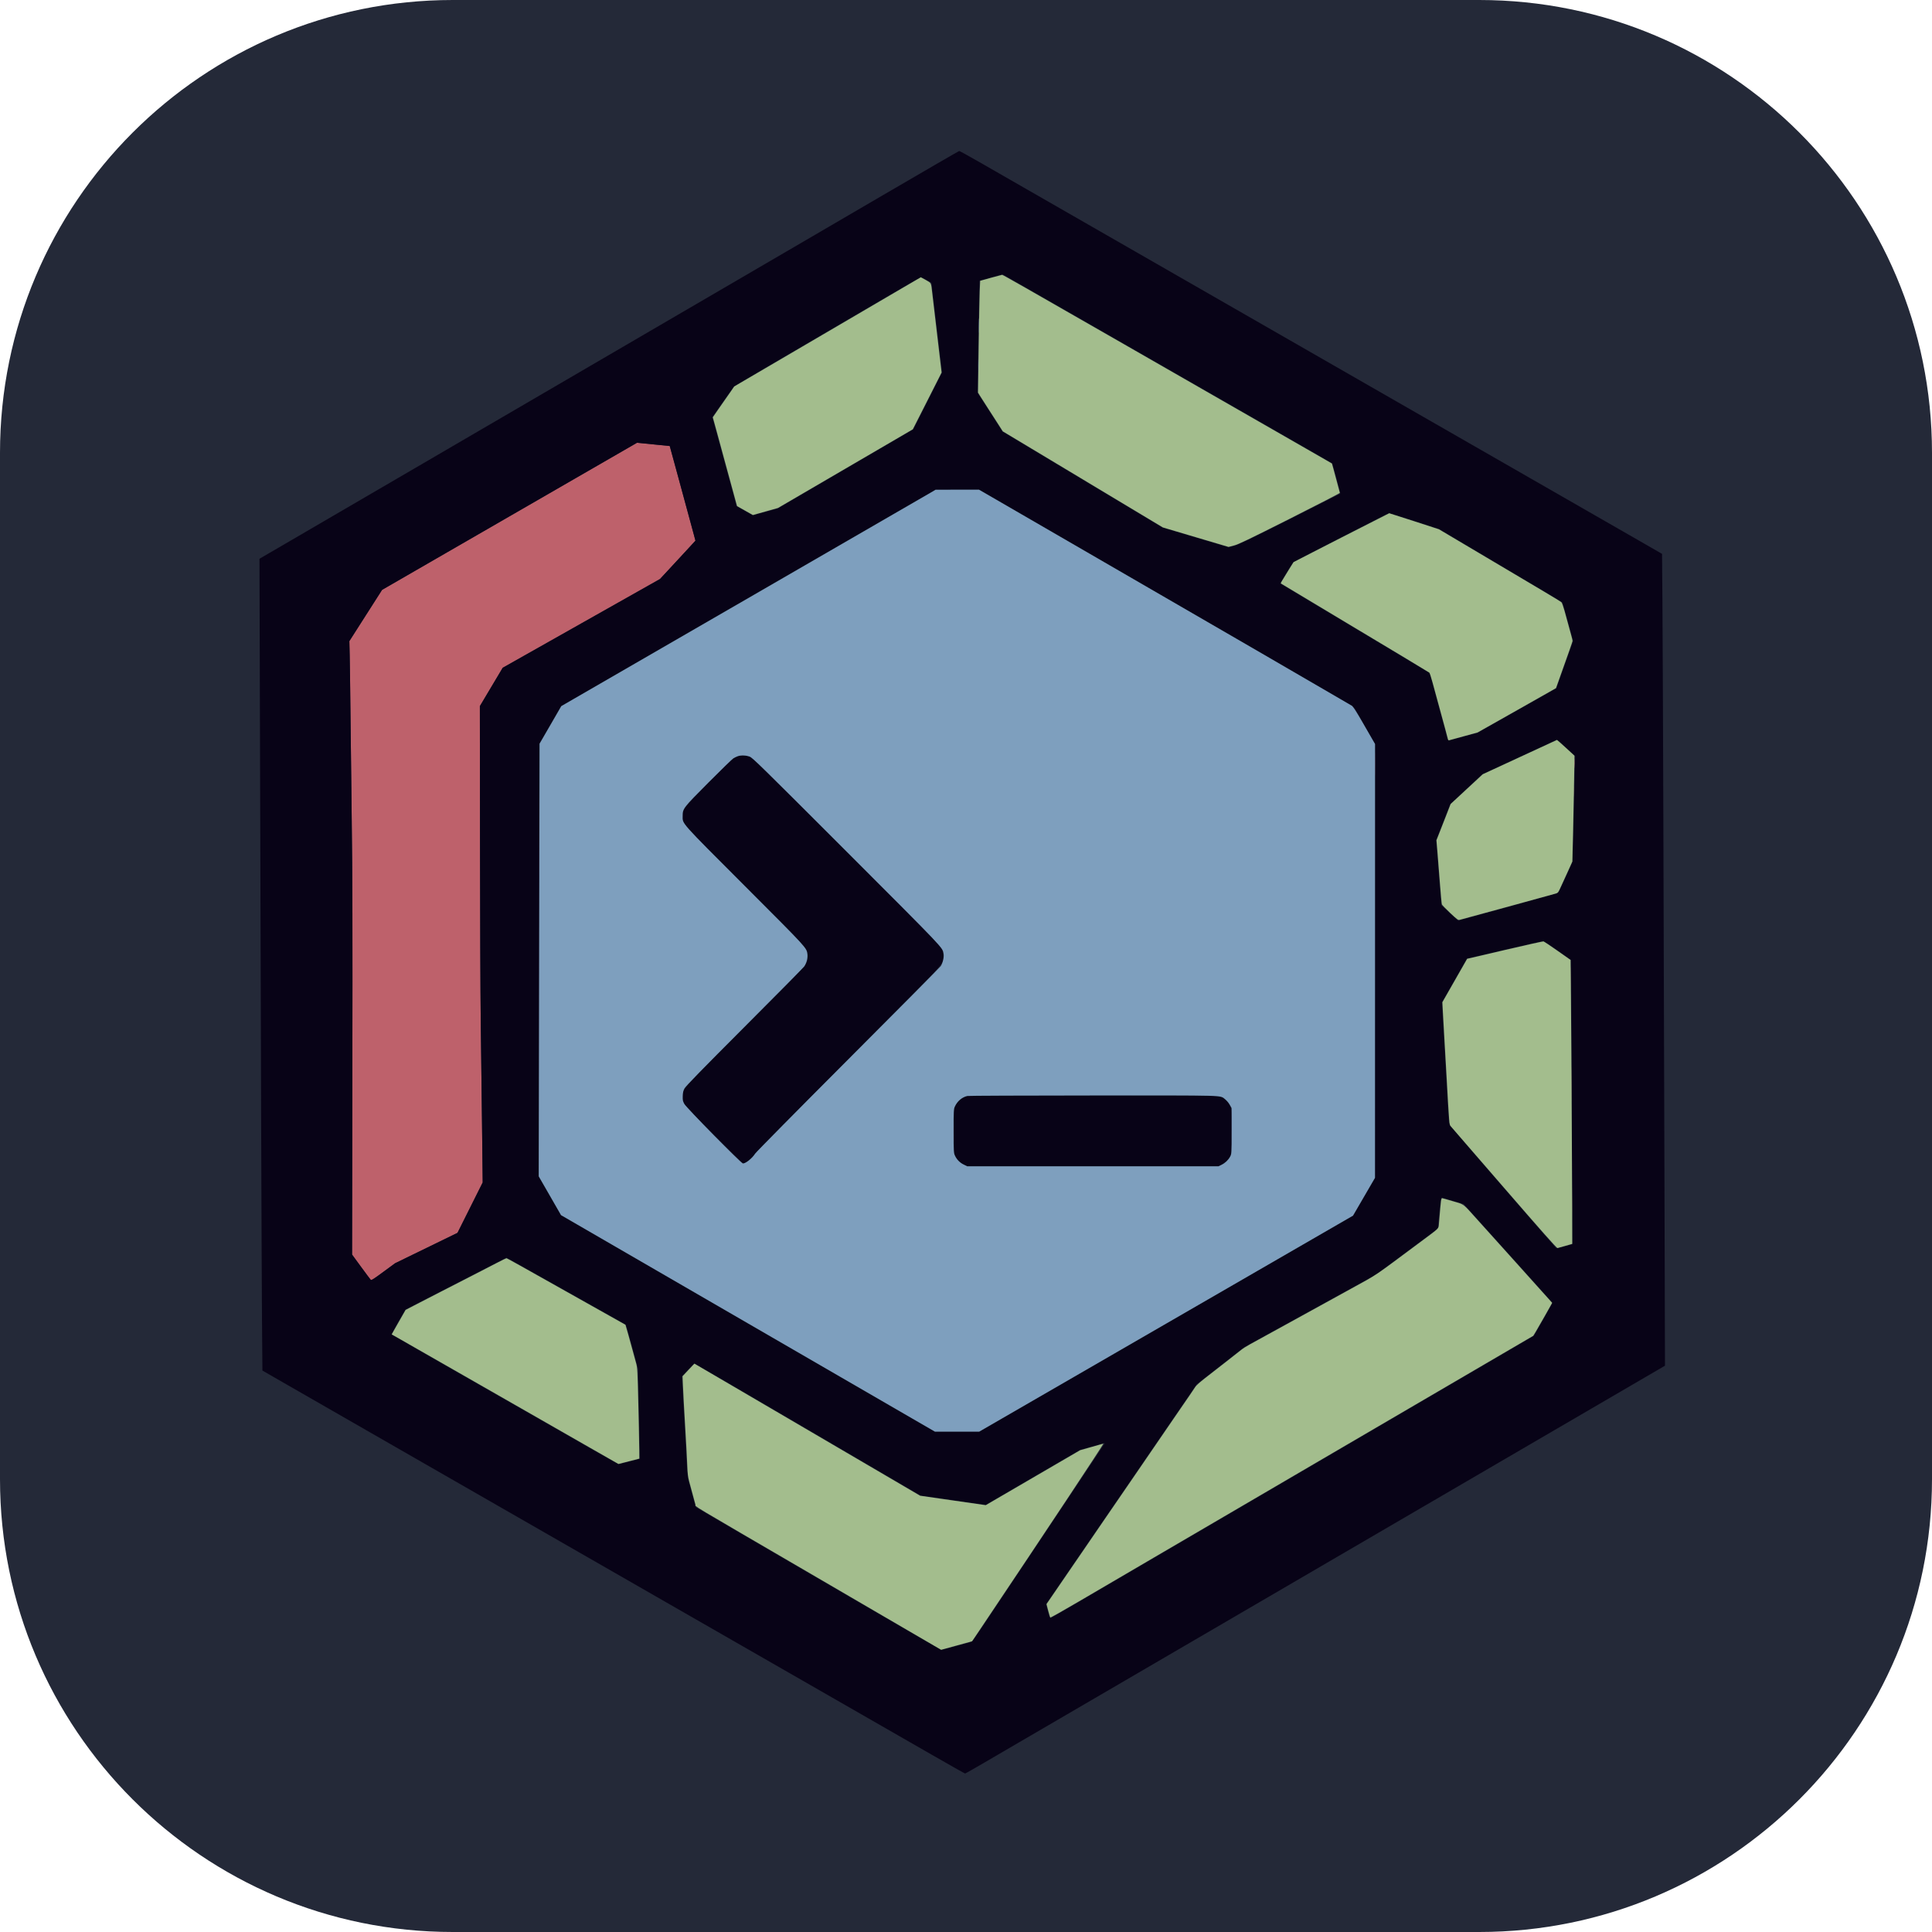
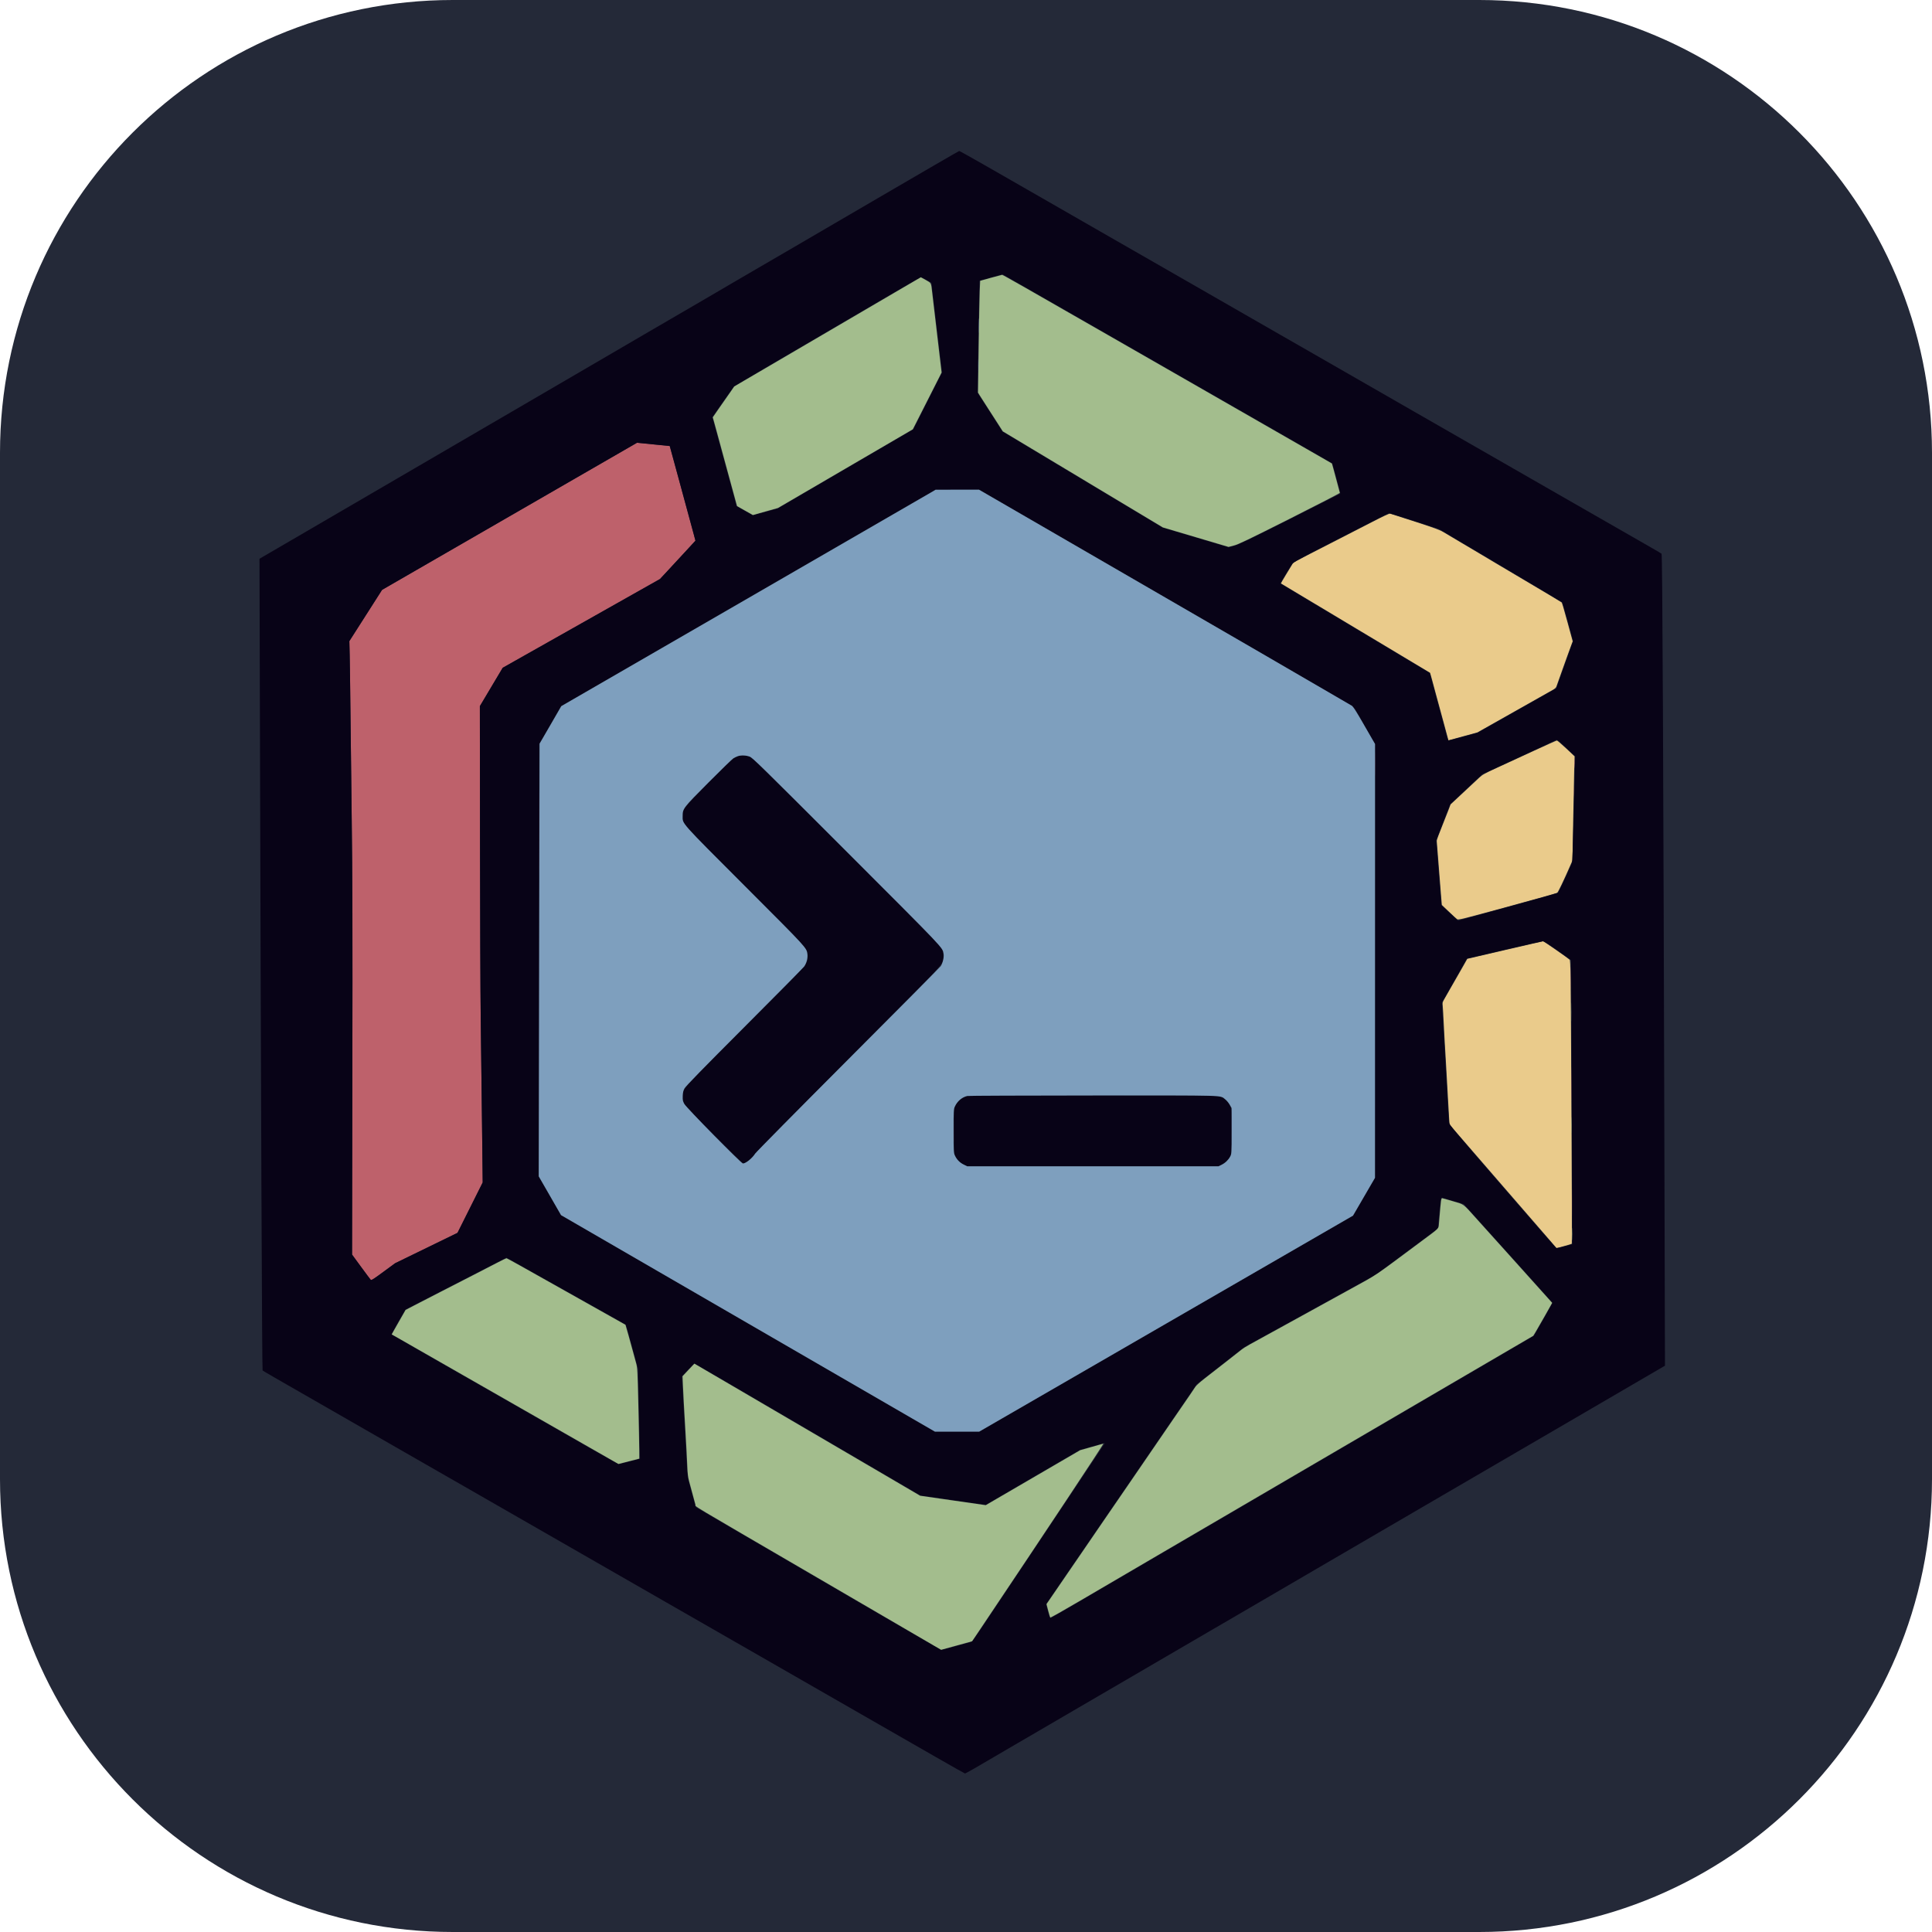
<svg xmlns="http://www.w3.org/2000/svg" width="256" height="256" viewBox="0 0 256 256" fill="none" id="zellij">
  <style>
#zellij {
    rect {fill: #242938}

    @media (prefers-color-scheme: light) {
        rect {fill: #F4F2ED}
    }
}
</style>
  <rect width="256" height="256" rx="60" fill="#242938" />
-   <path fill-rule="evenodd" clip-rule="evenodd" d="m67.518 68.412-16.89 9.746-2.169 3.397-2.168 3.396.045 1.929c.025 1.06.065 3.922.088 6.36.023 2.437.102 9.102.174 14.812.107 8.372.124 15.005.091 34.282l-.04 23.903 1.184 1.618c.651.891 1.232 1.667 1.29 1.726.086.088.388-.101 1.665-1.042l1.56-1.149 4.136-2.015 4.136-2.015 1.67-3.34 1.671-3.34-.093-7.964c-.05-4.38-.127-10.603-.17-13.83-.041-3.228-.084-13.844-.094-23.593l-.019-17.725.684-1.15 1.513-2.54.829-1.393 10.421-5.882 10.422-5.881.985-1.06a897 897 0 0 0 2.349-2.538l1.364-1.48-.228-.855c-.334-1.253-.761-2.827-2.036-7.502l-1.142-4.185-1.754-.178-2.168-.218-.414-.04zM182.23 101.24c0 1.422.011 2.004.025 1.293s.014-1.874 0-2.585-.025-.13-.025 1.292m26.419-.082c0 .565.013.795.029.513a11 11 0 0 0 0-1.025c-.016-.283-.029-.052-.029.512m-137.198 9.191c0 5.033.01 7.091.022 4.575s.012-6.634 0-9.15-.022-.457-.022 4.575m137.116-5.457c0 .587.013.816.029.51.016-.307.016-.787 0-1.067s-.029-.03-.029.557m-.406 24.701c0 1.308.012 1.832.025 1.164s.014-1.739 0-2.38c-.013-.64-.025-.093-.025 1.216m.084 14.114c0 2.031.01 2.85.024 1.82.013-1.03.013-2.691 0-3.692-.014-1.002-.024-.159-.024 1.872m-81.899 6.155c0 1.354.012 1.919.025 1.256a72 72 0 0 0 0-2.462c-.013-.691-.024-.148-.025 1.206m81.98 9.396c0 1.647.011 2.321.025 1.497.013-.823.013-2.171 0-2.995-.014-.824-.025-.15-.025 1.498" fill="#BE616B" />
-   <path fill-rule="evenodd" clip-rule="evenodd" d="M116.866 25.935c-5.577 3.258-11.246 6.567-12.596 7.354l-5.82 3.393-12.268 7.153A22431 22431 0 0 1 67.677 54.63c-6.68 3.893-13.234 7.715-14.565 8.493a8614 8614 0 0 1-16.196 9.441l-2.533 1.473.051 18.67c.114 41.749.232 75.993.283 82.258l.054 6.64 1.56.899c1.538.887 10.975 6.304 20.473 11.753 2.686 1.54 8.059 4.623 11.94 6.851l23.593 13.54 12.268 7.039 10.011 5.745c2.483 1.424 6.464 3.709 8.847 5.078 2.384 1.37 4.371 2.49 4.416 2.49.046 0 1.197-.652 2.56-1.45s3.566-2.083 4.898-2.858l5.17-3.013c4.092-2.39 41.973-24.481 62.314-36.34l17.797-10.376-.052-18.751c-.115-41.685-.232-75.821-.283-82.139l-.054-6.684-2.913-1.675-8.247-4.734a111122 111122 0 0 1-34.466-19.777l-23.88-13.704-11.652-6.686-9.178-5.267c-1.482-.85-2.738-1.543-2.79-1.54s-4.659 2.671-10.237 5.929m14.45 10.843-1.518.424-.059 2.457c-.033 1.35-.092 4.69-.131 7.419l-.072 4.963.982 1.52c.539.836 1.281 1.99 1.648 2.566l.668 1.045 10.604 6.365 10.604 6.365 1.787.533 4.385 1.305 2.597.772.75-.206c.606-.166 2.016-.842 7.373-3.538 3.643-1.833 6.637-3.344 6.655-3.358.032-.026-1.021-3.96-1.076-4.015a1618 1618 0 0 0-7.494-4.31 98008 98008 0 0 0-28.471-16.324 3776 3776 0 0 0-7.386-4.226l-.328-.182zm-14.238 2.803c-5.605 3.284-8.905 5.216-15.181 8.888-2.482 1.453-4.575 2.704-4.65 2.78-.074.077-.747 1.014-1.495 2.083l-1.359 1.943.29 1.052c.16.579.339 1.236.4 1.462.145.545 1.545 5.677 1.847 6.77.13.474.335 1.231.455 1.682l.218.821 1.07.606 1.07.605 1.637-.441 1.637-.442 8.992-5.252 8.993-5.251.526-1.026a858 858 0 0 0 1.91-3.776l1.385-2.75-.118-.943c-.114-.907-.281-2.32-.894-7.549l-.34-2.891-.055-.472-.642-.37c-.353-.203-.689-.369-.748-.368-.058.001-2.285 1.279-4.948 2.839m-49.56 28.831-16.89 9.746-2.169 3.397-2.168 3.396.045 1.929c.025 1.06.065 3.922.088 6.36.023 2.437.102 9.102.174 14.812.107 8.372.124 15.005.091 34.282l-.04 23.903 1.184 1.618c.651.891 1.232 1.667 1.29 1.726.086.088.388-.101 1.665-1.042l1.56-1.149 4.136-2.015 4.136-2.015 1.67-3.34 1.671-3.34-.093-7.964c-.05-4.38-.127-10.603-.17-13.831-.041-3.227-.084-13.843-.094-23.592l-.019-17.725.684-1.15 1.513-2.54.829-1.393 10.421-5.882 10.422-5.881.985-1.06a897 897 0 0 0 2.349-2.538l1.364-1.48-.228-.855c-.334-1.253-.761-2.827-2.036-7.502l-1.142-4.185-1.754-.178-2.168-.218-.414-.04zM99.16 79.235 74.348 93.578l-.346.61a337 337 0 0 1-2.255 3.893l-.295.492-.023 28.667-.024 28.666.827 1.45a486 486 0 0 0 1.468 2.555l.64 1.104 24.767 14.344 24.766 14.343h5.888l9.25-5.346 21.56-12.461c1.85-1.071 6.004-3.471 9.231-5.336 3.228-1.864 6.68-3.859 7.673-4.434l1.806-1.044.335-.563c.185-.31.838-1.431 1.451-2.491l1.115-1.929.019-28.738.02-28.738-1.22-2.117a250 250 0 0 1-1.427-2.498c-.206-.38-.259-.411-25.018-14.75l-24.812-14.37-2.886.003-2.887.002zm83.526-10.566c-.7.362-3.522 1.81-6.272 3.219-4.312 2.206-5.028 2.599-5.197 2.846-.335.49-1.588 2.562-1.562 2.583.013.01 4.474 2.684 9.913 5.94l9.888 5.92.814 3.016c.802 2.972 1.258 4.653 1.492 5.498.066.237.146.431.179.431s.911-.232 1.951-.516l1.892-.517 4.345-2.453c2.389-1.35 4.735-2.674 5.213-2.943l.869-.49.542-1.526c.298-.839.8-2.246 1.115-3.128l.572-1.602-.691-2.538c-.38-1.396-.719-2.565-.753-2.597-.033-.033-3.717-2.23-8.185-4.881l-8.124-4.822-3.241-1.051c-1.783-.578-3.297-1.05-3.365-1.05s-.695.298-1.395.66m23.453 29.415c-.024.024-2.223 1.049-4.886 2.277l-4.842 2.233-2.123 1.985-2.124 1.985-.442 1.133a242 242 0 0 0-1.163 3.008l-.242.643.246 3.173c.135 1.745.289 3.68.341 4.299l.096 1.126 1.103 1.021 1.103 1.021.382-.111c.21-.061 3.169-.873 6.577-1.803 3.408-.931 6.238-1.737 6.29-1.79.085-.088 1.638-3.438 1.839-3.968.046-.119.133-2.383.199-5.106.064-2.691.14-5.816.169-6.945l.053-2.053-.48-.446-1.161-1.086c-.629-.59-.819-.712-.935-.596m-108.41 2.122a3.5 3.5 0 0 0-.636.339c-.177.123-1.662 1.583-3.298 3.245-3.292 3.341-3.343 3.408-3.344 4.344 0 1.07-.428.589 8.322 9.355 8.716 8.732 8.213 8.166 8.21 9.231-.003 1.07.504.499-8.243 9.273-8.86 8.887-8.339 8.295-8.277 9.396.022.376.094.666.235.932s1.363 1.547 3.935 4.118c2.052 2.052 3.78 3.731 3.84 3.731.34 0 1.207-.707 1.578-1.288.121-.19 5.697-5.84 12.39-12.556 13.306-13.35 12.568-12.555 12.578-13.551a3.5 3.5 0 0 0-.141-.917c-.141-.435-.577-.883-12.589-12.905-9.238-9.247-12.539-12.502-12.813-12.635-.456-.223-1.302-.277-1.748-.112m102.149 25.535c-2.392.559-4.608 1.075-4.924 1.146l-.574.131-.801 1.41-1.656 2.915-.856 1.504.038.548c.06.875.433 7.289.525 9.04.164 3.125.333 5.954.376 6.296.041.319.579.963 7.062 8.452 3.861 4.458 7.063 8.138 7.117 8.176.058.042.509-.045 1.121-.215l1.024-.285-.032-10.699c-.018-5.885-.055-14.354-.083-18.821l-.049-8.123-1.764-1.25q-1.766-1.251-1.97-1.246c-.113.003-2.162.462-4.554 1.021m-71.779 19.516a2.38 2.38 0 0 0-1.581 1.386c-.105.25-.126.777-.125 3.154 0 1.703.034 2.977.085 3.159.137.494.663 1.085 1.202 1.349l.476.234h33.235l.428-.193c.236-.107.592-.369.794-.585.595-.636.625-.824.625-3.952 0-2.487-.013-2.723-.164-3.128-.199-.53-.713-1.086-1.224-1.323l-.377-.174-16.494-.015c-13.12-.013-16.573.006-16.88.088m62.847 13.564c-.024.082-.126 1.009-.227 2.06l-.185 1.91-4.095 3.051-4.096 3.052-8.737 4.809-8.736 4.809-3.147 2.456-3.146 2.457-2.162 3.156-3.993 5.829-1.125 1.642c-.599.868-.992 1.442-3.938 5.744a6056 6056 0 0 1-4.049 5.908l-.958 1.395a1002 1002 0 0 0-3.603 5.269c-.134.207-.135.253-.014.677l.259.906c.071.249.161.452.2.452s1.763-.991 3.831-2.202c4.735-2.774 16.627-9.726 48.565-28.393l11.652-6.811 1.21-2.12c.666-1.166 1.21-2.166 1.211-2.221 0-.056-1.172-1.401-2.605-2.991a1913 1913 0 0 1-3.385-3.76c-.429-.479-1.894-2.106-3.255-3.616l-2.476-2.744-1.381-.401c-.76-.22-1.424-.417-1.477-.437-.052-.019-.114.032-.138.114M60.422 170.088l-6.678 3.43-.262.44c-1.122 1.884-1.602 2.813-1.501 2.908.058.054 5.293 3.062 11.634 6.684s13.044 7.455 14.895 8.518c1.85 1.062 3.425 1.928 3.5 1.922.074-.005.733-.165 1.464-.356l1.328-.347-.05-1.731a841 841 0 0 1-.133-5.957l-.082-4.226-.784-2.869c-.43-1.579-.8-2.896-.82-2.929s-.359-.242-.753-.466a5045 5045 0 0 0-14.833-8.324l-.248-.127zm30.731 11.44-.796.86.208 3.596c.115 1.977.248 4.352.295 5.277.204 3.986.241 4.393.487 5.313.658 2.466.838 3.102.891 3.147.032.027 2.218 1.306 4.858 2.842s9.915 5.776 16.166 9.422c6.251 3.645 11.421 6.625 11.489 6.622s.862-.21 1.764-.457c.903-.248 1.797-.491 1.988-.542.344-.091.366-.122 3.07-4.172l8.728-13.066c3.302-4.942 6.029-9.029 6.06-9.082.042-.071-.013-.076-.212-.02l-1.662.47-1.395.394-6.237 3.637-6.237 3.637-4.323-.617-4.324-.617-14.914-8.728c-8.202-4.8-14.957-8.738-15.01-8.752-.053-.013-.456.363-.894.836" fill="#080317" />
-   <path fill-rule="evenodd" clip-rule="evenodd" d="m131.275 36.82-1.395.388-.057 1.305c-.031.718-.096 4.05-.143 7.404l-.087 6.1.208.342c.115.188.591.933 1.059 1.655s1.113 1.725 1.434 2.227l.583.915 10.606 6.365 10.605 6.366 4.347 1.29 4.348 1.289.715-.183c.592-.152 1.873-.766 7.388-3.542 3.669-1.847 6.663-3.394 6.652-3.438-.049-.203-.539-2.031-.78-2.907l-.268-.974-.779-.452c-.718-.416-4.91-2.82-16.453-9.437-2.438-1.397-7.09-4.065-10.34-5.93-13.905-7.975-16.041-9.19-16.142-9.181-.058.005-.734.184-1.501.397m-11.735 1.367-4.883 2.859-5.744 3.362-7.474 4.374-4.151 2.427-.444.649c-.245.357-.574.829-.732 1.049s-.597.848-.975 1.396l-.687.996.166.588c.09.324.285 1.032.431 1.574l.536 1.97.57 2.092c.166.61.387 1.422.493 1.805.106.384.327 1.196.492 1.806.164.609.35 1.292.413 1.518l.115.41 1.049.591 1.048.591 1.663-.468 1.662-.468 8.932-5.21 8.932-5.212 1.905-3.757 1.905-3.758-.051-.468a341 341 0 0 0-.288-2.438c-.252-2.092-.768-6.482-.906-7.714-.15-1.326-.1-1.228-.836-1.642a22 22 0 0 0-.667-.367c-.007.001-1.12.651-2.474 1.445m58.181 33.058-6.318 3.236-.803 1.296c-.852 1.376-.917 1.492-.869 1.538.017.017 4.425 2.66 9.796 5.874s9.81 5.886 9.866 5.938.251.648.435 1.324a2312 2312 0 0 0 1.678 6.153c.15.542.298 1.106.329 1.255.042.2.091.259.193.228.075-.022.951-.263 1.947-.535l1.81-.494 4.016-2.266c2.209-1.247 4.547-2.57 5.196-2.94l1.18-.673.306-.857c1.402-3.928 1.888-5.32 1.888-5.406 0-.056-.079-.385-.175-.73-.176-.632-.393-1.421-.893-3.256-.148-.541-.328-1.045-.401-1.119-.072-.074-1.054-.679-2.183-1.345-1.85-1.091-9.216-5.458-12.687-7.521l-1.363-.81-3.274-1.064c-1.8-.584-3.291-1.062-3.314-1.062-.022 0-2.884 1.457-6.36 3.236m23.656 29.08-4.902 2.269-2.127 1.97-2.128 1.969-.718 1.847a315 315 0 0 1-.942 2.399l-.223.553.148 1.745c.081.959.229 2.834.329 4.165.1 1.332.21 2.497.245 2.59.034.092.528.604 1.096 1.137.934.876 1.055.964 1.259.914.39-.095 12.523-3.413 12.789-3.497.198-.063.299-.182.468-.55l.947-2.075.731-1.605.093-3.975c.051-2.187.113-5.342.137-7.012l.044-3.036-1.143-1.047c-.629-.575-1.156-1.043-1.172-1.038s-2.235 1.029-4.931 2.277m-1.978 25.558-4.992 1.166-1.64 2.872-1.64 2.872.052 1.067c.029.586.124 2.267.21 3.734.086 1.466.213 3.664.281 4.882.376 6.707.362 6.546.568 6.77.104.113 3.3 3.799 7.103 8.191 4.926 5.69 6.95 7.972 7.039 7.938.068-.026.53-.156 1.027-.289.497-.134.912-.253.923-.266.028-.035-.116-27.433-.174-32.854l-.05-4.767-1.729-1.215c-.951-.668-1.786-1.227-1.857-1.241s-2.375.499-5.121 1.14m-8.459 33.272c-.046.352-.08.736-.265 2.924-.065.773.159.543-2.368 2.424-6.478 4.822-5.657 4.268-9.273 6.257l-7.919 4.358c-2.55 1.404-5.005 2.754-5.457 2.999s-.986.584-1.189.751-1.145.908-2.093 1.645l-2.766 2.154c-.573.447-1.114.93-1.201 1.073a41 41 0 0 1-.753 1.121l-1.213 1.764-1.043 1.518-2.502 3.652-2.502 3.652-1.041 1.518c-.651.951-1.412 2.059-2.394 3.487l-1.323 1.929-1.263 1.846-.983 1.436-.873 1.272-1.069 1.559c-.637.933-.874 1.279-2.134 3.116l-.646.94.22.86c.121.473.248.886.283.918.034.031 1.742-.93 3.796-2.136a6010 6010 0 0 1 10.38-6.075c3.656-2.135 7.607-4.445 8.781-5.133 1.173-.688 6.731-3.937 12.35-7.221l25.562-14.939 3.118-1.82.297-.483c.163-.265.728-1.248 1.256-2.184l.96-1.703-1.379-1.528c-.759-.84-1.601-1.777-1.872-2.082s-.973-1.087-1.559-1.738l-5.122-5.689c-1.983-2.205-1.656-1.958-3.208-2.422-.744-.223-1.396-.406-1.448-.407-.053-.002-.118.173-.145.387m-125.068 8.172c-.632.329-2.017 1.044-3.077 1.588l-4.308 2.21a905 905 0 0 0-3.563 1.837l-1.182.615-.921 1.618-.922 1.617 1.283.728c.706.4 7.467 4.264 15.024 8.587l13.74 7.859 1.38-.354 1.38-.353-.004-1.111a504 504 0 0 0-.118-5.994c-.105-4.466-.13-4.935-.285-5.498l-.368-1.354c-.367-1.365-1.038-3.768-1.055-3.78-.01-.007-2.75-1.547-6.09-3.422l-7.837-4.402c-.97-.546-1.8-.992-1.846-.991-.045.001-.599.271-1.23.6m25.353 14.197-.783.834.049 1.149c.056 1.324.14 2.85.365 6.647.089 1.489.184 3.317.212 4.062.04 1.045.095 1.513.243 2.051.555 2.024.781 2.859.844 3.119.078.321-1.75-.772 16.184 9.679l11.935 6.959 4.426 2.583 2.054-.564 2.054-.565 1.238-1.845c8.615-12.84 16.269-24.377 16.149-24.341-.082.025-.806.23-1.608.456l-1.458.412-6.255 3.643-6.256 3.643-4.349-.626-4.349-.626-4.472-2.62c-2.46-1.441-5.525-3.235-6.812-3.986a9019 9019 0 0 1-7.918-4.634l-8.145-4.765-2.565-1.498z" fill="#A3BD8D" />
-   <path fill-rule="evenodd" clip-rule="evenodd" d="M129.709 43.141c0 .88.012 1.24.027.8s.015-1.16 0-1.6-.027-.08-.027.8m-.083 5.252c0 .7.012.986.028.636.015-.35.015-.922 0-1.272-.016-.35-.028-.063-.028.636m-6.393 16.936c-.406.24-10.857 6.283-23.223 13.428l-24.06 13.9-1.574.91-.758 1.314-1.439 2.487-.68 1.175-.058 28.663-.057 28.664 1.177 2.042c.648 1.124 1.312 2.28 1.477 2.57l.3.528 24.776 14.345 24.775 14.346 2.927.001h2.927l3.105-1.793 9.464-5.469 9.027-5.218 15.304-8.843 12.638-7.302.849-1.463 1.456-2.507.608-1.042V98.571l-.311-.532c-.171-.293-.805-1.393-1.409-2.444-.631-1.1-1.187-1.975-1.309-2.06-.178-.124-20.449-11.871-43.825-25.397l-5.618-3.25-2.876.002-2.875.003zm-25.49 34.876a3.6 3.6 0 0 0-.574.279c-.153.095-1.632 1.532-3.288 3.193-3.369 3.38-3.43 3.459-3.43 4.457 0 1.07-.425.593 8.287 9.314 8.322 8.33 8.118 8.107 8.248 8.998.069.471-.129 1.217-.433 1.628-.117.158-3.686 3.768-7.932 8.021-5.494 5.503-7.78 7.845-7.925 8.122-.154.291-.212.543-.233 1.006-.024.552-.003.663.205 1.044.28.512 7.548 7.903 7.772 7.903.38 0 1.224-.682 1.627-1.313.129-.203 5.674-5.816 12.322-12.473s12.167-12.221 12.265-12.363c.254-.368.45-1.196.382-1.614-.141-.873.293-.415-12.823-13.536-11.457-11.461-12.484-12.467-12.884-12.617-.493-.185-1.15-.205-1.586-.049m30.414 45.015c-.7.171-1.306.69-1.633 1.396-.165.357-.173.498-.173 3.246 0 2.747.008 2.888.173 3.245a2.43 2.43 0 0 0 1.166 1.203l.467.229h33.316l.402-.199a2.6 2.6 0 0 0 1.136-1.096c.183-.341.186-.388.186-3.382v-3.037l-.255-.451a2.8 2.8 0 0 0-.599-.716c-.716-.551.515-.516-17.564-.507-9.007.005-16.487.036-16.622.069" fill="#7E9FBE" />
+   <path fill-rule="evenodd" clip-rule="evenodd" d="M181.742 69.204C180.479 69.857 177.968 71.146 176.162 72.069C171.125 74.645 171.39 74.499 171.233 74.774C171.154 74.91 170.778 75.532 170.397 76.156C170.016 76.78 169.718 77.299 169.733 77.31C169.749 77.321 174.193 79.983 179.609 83.224C185.025 86.466 189.469 89.13 189.485 89.143C189.5 89.156 189.615 89.547 189.739 90.013C189.863 90.479 190.08 91.284 190.222 91.803C190.922 94.368 191.079 94.949 191.304 95.783C191.437 96.28 191.632 97.004 191.736 97.391L191.926 98.097L193.843 97.574L195.761 97.051L200.651 94.291C203.34 92.774 205.678 91.454 205.846 91.36C206.014 91.265 206.185 91.096 206.226 90.983C206.266 90.87 206.436 90.39 206.604 89.916C206.771 89.442 207.014 88.759 207.145 88.398C207.275 88.037 207.513 87.372 207.674 86.921C207.835 86.469 208.062 85.848 208.179 85.54L208.39 84.981L208.173 84.186C208.053 83.75 207.824 82.912 207.664 82.325C207.173 80.524 206.979 79.874 206.915 79.813C206.859 79.76 205.184 78.763 198.688 74.918C197.582 74.263 196.419 73.571 196.103 73.379C195.787 73.188 194.698 72.542 193.682 71.945C192.667 71.347 191.577 70.7 191.261 70.507C190.805 70.228 190.04 69.947 187.528 69.132C185.79 68.569 184.294 68.088 184.204 68.063C184.094 68.032 183.289 68.405 181.742 69.204ZM203.201 99.506C201.554 100.265 199.37 101.271 198.348 101.741C196.738 102.481 196.425 102.655 196.008 103.046C195.743 103.294 194.781 104.192 193.87 105.042L192.212 106.586L191.96 107.257C191.821 107.626 191.637 108.095 191.55 108.298C191.464 108.501 191.26 109.018 191.097 109.447C190.934 109.875 190.704 110.464 190.584 110.755C190.465 111.047 190.372 111.36 190.379 111.453C190.399 111.758 190.813 117.009 190.933 118.472L191.05 119.907L191.976 120.793C192.486 121.28 192.98 121.733 193.075 121.8C193.234 121.913 193.764 121.782 199.722 120.156C203.283 119.184 206.252 118.358 206.319 118.32C206.448 118.248 207.208 116.662 208.114 114.575L208.363 114.001L208.449 108.954C208.496 106.178 208.558 103.077 208.586 102.061L208.638 100.215L207.521 99.168C206.906 98.593 206.357 98.123 206.3 98.124C206.243 98.124 204.849 98.746 203.201 99.506ZM199.409 125.888L194.426 127.049L193.918 127.951C193.639 128.448 193.29 129.057 193.144 129.305C192.997 129.554 192.572 130.292 192.2 130.947C191.828 131.601 191.433 132.294 191.323 132.487C191.151 132.787 191.13 132.905 191.172 133.307C191.198 133.566 191.259 134.609 191.305 135.624C191.352 136.64 191.48 138.911 191.59 140.671C191.7 142.431 191.83 144.731 191.88 145.782C191.93 146.833 191.995 147.991 192.026 148.356L192.082 149.02L199.171 157.202L206.259 165.383L207.24 165.117C207.78 164.97 208.244 164.828 208.271 164.801C208.298 164.774 208.275 156.324 208.219 146.023C208.124 128.572 208.108 127.286 207.978 127.161C207.743 126.936 204.538 124.709 204.462 124.719C204.423 124.724 202.149 125.25 199.409 125.888Z" fill="#EACB8B" />
+   <path fill-rule="evenodd" clip-rule="evenodd" d="M67.518 68.412L50.627 78.158L48.459 81.555L46.291 84.951L46.336 86.88C46.361 87.94 46.401 90.802 46.424 93.24C46.447 95.677 46.526 102.342 46.598 108.052C46.705 116.424 46.722 123.057 46.689 142.334L46.648 166.237L47.833 167.855C48.484 168.746 49.065 169.522 49.123 169.581C49.209 169.669 49.511 169.48 50.788 168.539L52.347 167.39L56.484 165.375L60.62 163.36L62.291 160.02L63.961 156.68L63.868 148.716C63.817 144.336 63.741 138.113 63.699 134.885C63.657 131.658 63.614 121.042 63.604 111.293L63.585 93.568L64.269 92.419C64.646 91.787 65.326 90.643 65.782 89.877L66.611 88.485L77.032 82.603L87.454 76.722L88.439 75.663C88.981 75.081 90.037 73.938 90.788 73.124L92.152 71.644L91.924 70.789C91.59 69.536 91.163 67.962 89.888 63.287L88.746 59.102L86.992 58.924C86.028 58.827 85.052 58.729 84.824 58.706L84.41 58.666L67.518 68.412ZM182.23 101.24C182.23 102.662 182.241 103.244 182.255 102.533C182.269 101.822 182.269 100.659 182.255 99.948C182.241 99.237 182.23 99.819 182.23 101.24ZM208.649 101.158C208.649 101.723 208.662 101.953 208.678 101.671C208.694 101.389 208.694 100.928 208.678 100.646C208.662 100.363 208.649 100.594 208.649 101.158ZM71.451 110.349C71.451 115.382 71.461 117.44 71.473 114.924C71.485 112.408 71.485 108.29 71.473 105.774C71.461 103.258 71.451 105.317 71.451 110.349ZM208.567 104.892C208.567 105.479 208.58 105.708 208.596 105.402C208.612 105.095 208.612 104.615 208.596 104.335C208.58 104.055 208.567 104.305 208.567 104.892ZM208.161 129.593C208.161 130.901 208.173 131.425 208.186 130.757C208.2 130.088 208.2 129.018 208.186 128.377C208.173 127.737 208.161 128.284 208.161 129.593ZM208.245 143.707C208.245 145.738 208.255 146.557 208.269 145.527C208.282 144.497 208.282 142.836 208.269 141.835C208.255 140.833 208.245 141.676 208.245 143.707ZM126.346 149.862C126.346 151.216 126.358 151.781 126.371 151.118C126.385 150.455 126.385 149.347 126.371 148.656C126.358 147.965 126.347 148.508 126.346 149.862ZM208.326 159.258C208.326 160.905 208.337 161.579 208.351 160.755C208.364 159.932 208.364 158.584 208.351 157.76C208.337 156.936 208.326 157.61 208.326 159.258Z" fill="#BE616B" />
+   <path fill-rule="evenodd" clip-rule="evenodd" d="M116.34 26.245C110.472 29.673 105.173 32.767 104.564 33.119C103.955 33.471 102.108 34.545 100.461 35.506C98.814 36.467 97.115 37.458 96.686 37.708C96.257 37.958 95.611 38.337 95.25 38.551C94.889 38.765 93.467 39.595 92.091 40.396C90.714 41.197 89.292 42.024 88.931 42.234C88.57 42.445 86.89 43.423 85.198 44.409C83.505 45.394 81.603 46.505 80.971 46.877C80.34 47.249 74.357 50.739 67.677 54.631C60.998 58.524 54.443 62.345 53.112 63.123C48.508 65.814 43.577 68.689 36.916 72.564L34.384 74.037L34.434 93.116C34.57 144.873 34.719 181.518 34.795 181.594C34.865 181.664 36.092 182.373 42.69 186.154C45.33 187.668 49.3 189.947 51.511 191.22C53.723 192.492 56.603 194.145 57.912 194.892C59.221 195.639 60.883 196.591 61.605 197.008C62.838 197.719 71.715 202.815 79.084 207.042C80.889 208.078 83.622 209.646 85.156 210.527C89.755 213.167 97.084 217.371 102.143 220.272C104.761 221.773 108.232 223.766 109.857 224.701C111.482 225.636 114.473 227.353 116.504 228.516C118.535 229.68 121.908 231.615 124 232.816C126.092 234.017 127.835 235 127.873 235C127.943 235 130.074 233.787 131.111 233.158C131.427 232.966 132.756 232.189 134.065 231.43C135.374 230.672 136.98 229.736 137.635 229.351C138.289 228.966 140.357 227.759 142.23 226.669C145.407 224.82 147.506 223.596 151.134 221.479C151.946 221.004 153.497 220.1 154.58 219.468C155.663 218.837 157.214 217.932 158.027 217.458C158.839 216.983 159.799 216.423 160.16 216.212C160.521 216.002 161.758 215.282 162.909 214.614C164.06 213.945 165.962 212.835 167.135 212.148C168.309 211.46 172.279 209.143 175.957 207C182.466 203.206 183.905 202.367 191.097 198.17C192.993 197.064 194.712 196.063 194.917 195.946C195.123 195.829 200.989 192.41 207.954 188.348L220.616 180.963L220.566 161.802C220.404 99.968 220.284 73.48 220.165 73.373C220.11 73.323 219.548 72.988 218.916 72.628C217.733 71.954 211.305 68.269 206.525 65.523C200.123 61.846 191.199 56.726 187.281 54.483C184.957 53.153 182.114 51.52 180.963 50.855C179.812 50.19 176.95 48.547 174.603 47.203C172.256 45.859 169.745 44.419 169.023 44.003C168.301 43.587 166.177 42.368 164.304 41.294C162.431 40.221 158.702 38.08 156.016 36.536C153.331 34.992 150.321 33.266 149.328 32.701C148.335 32.135 146.452 31.055 145.143 30.3C143.834 29.545 140.972 27.901 138.783 26.647C136.594 25.393 133.091 23.384 130.999 22.183C128.906 20.982 127.152 20.003 127.101 20.006C127.05 20.009 122.207 22.817 116.34 26.245ZM131.316 36.778L129.798 37.202L129.739 39.659C129.706 41.01 129.647 44.349 129.608 47.078L129.536 52.041L130.518 53.561C131.057 54.397 131.799 55.552 132.166 56.127L132.834 57.172L143.438 63.537L154.042 69.902L155.829 70.435C156.812 70.728 158.785 71.316 160.214 71.74L162.811 72.512L163.561 72.306C164.167 72.14 165.577 71.464 170.934 68.768C174.577 66.935 177.571 65.424 177.589 65.41C177.621 65.384 176.568 61.45 176.513 61.395C176.496 61.378 173.124 59.438 169.019 57.084C151.881 47.257 147.256 44.605 140.548 40.761C136.666 38.537 133.343 36.636 133.162 36.535L132.834 36.353L131.316 36.778ZM117.078 39.581C111.473 42.865 108.173 44.797 101.897 48.469C99.415 49.922 97.322 51.173 97.248 51.249C97.173 51.326 96.5 52.263 95.752 53.332L94.393 55.275L94.683 56.327C94.842 56.906 95.022 57.563 95.082 57.789C95.228 58.334 96.628 63.466 96.93 64.559C97.06 65.033 97.265 65.79 97.385 66.241L97.603 67.062L98.673 67.668L99.743 68.273L101.38 67.832L103.017 67.39L112.009 62.138L121.002 56.886L121.528 55.861C121.817 55.297 122.677 53.597 123.438 52.085L124.823 49.335L124.705 48.392C124.591 47.485 124.424 46.072 123.811 40.843C123.655 39.512 123.502 38.211 123.471 37.952L123.416 37.48L122.774 37.111C122.421 36.907 122.085 36.741 122.026 36.742C121.968 36.743 119.741 38.021 117.078 39.581ZM67.518 68.412L50.627 78.158L48.459 81.555L46.291 84.951L46.336 86.88C46.361 87.94 46.401 90.802 46.424 93.24C46.447 95.677 46.526 102.342 46.598 108.052C46.705 116.424 46.722 123.057 46.689 142.334L46.648 166.237L47.833 167.855C48.484 168.746 49.065 169.522 49.123 169.581C49.209 169.669 49.511 169.48 50.788 168.539L52.347 167.39L56.484 165.375L60.62 163.36L62.291 160.02L63.961 156.68L63.868 148.716C63.817 144.336 63.741 138.113 63.699 134.885C63.657 131.658 63.614 121.042 63.604 111.293L63.585 93.568L64.269 92.419C64.646 91.787 65.326 90.643 65.782 89.877L66.611 88.485L77.032 82.603L87.454 76.722L88.439 75.663C88.981 75.081 90.037 73.938 90.788 73.124L92.152 71.644L91.924 70.789C91.59 69.536 91.163 67.962 89.888 63.287L88.746 59.102L86.992 58.924C86.028 58.827 85.052 58.729 84.824 58.706L84.41 58.666L67.518 68.412ZM99.16 79.235L74.348 93.578L74.002 94.188C73.511 95.056 72.096 97.498 71.747 98.081L71.452 98.573L71.429 127.24L71.405 155.906L72.232 157.356C72.687 158.154 73.347 159.303 73.7 159.911L74.341 161.015L99.107 175.359L123.873 189.702H126.817H129.761L139.011 184.356C152.459 176.585 156.797 174.077 160.571 171.895C162.421 170.824 166.575 168.424 169.802 166.559C173.03 164.695 176.482 162.7 177.475 162.125L179.281 161.081L179.616 160.518C179.801 160.208 180.454 159.087 181.067 158.027L182.182 156.098L182.201 127.36L182.221 98.622L181.001 96.505C180.33 95.341 179.688 94.217 179.574 94.007C179.368 93.627 179.315 93.596 154.556 79.257L129.744 64.887L126.858 64.89L123.971 64.892L99.16 79.235ZM182.686 68.669C181.986 69.031 179.164 70.48 176.414 71.888C172.102 74.094 171.386 74.487 171.217 74.734C170.882 75.223 169.629 77.296 169.655 77.317C169.668 77.328 174.129 80.001 179.568 83.257L189.456 89.177L190.27 92.193C191.072 95.165 191.528 96.846 191.762 97.691C191.828 97.928 191.908 98.122 191.941 98.122C191.974 98.122 192.852 97.89 193.892 97.606L195.784 97.089L200.129 94.636C202.518 93.287 204.864 91.962 205.342 91.693L206.211 91.202L206.753 89.677C207.051 88.838 207.553 87.431 207.868 86.549L208.44 84.947L207.749 82.409C207.369 81.013 207.03 79.844 206.996 79.812C206.963 79.779 203.279 77.583 198.811 74.931L190.687 70.109L187.446 69.058C185.663 68.48 184.149 68.007 184.081 68.008C184.013 68.009 183.386 68.306 182.686 68.669ZM206.139 98.084C206.115 98.108 203.916 99.133 201.253 100.361L196.411 102.594L194.288 104.579L192.164 106.564L191.722 107.697C190.923 109.745 190.804 110.055 190.559 110.705L190.317 111.348L190.563 114.521C190.698 116.266 190.852 118.201 190.904 118.82L191 119.946L192.103 120.967L193.206 121.988L193.588 121.877C193.798 121.816 196.757 121.004 200.165 120.074C203.573 119.143 206.403 118.337 206.455 118.284C206.54 118.196 208.093 114.846 208.294 114.316C208.34 114.197 208.427 111.933 208.493 109.21C208.557 106.519 208.633 103.394 208.662 102.265L208.715 100.212L208.235 99.766C207.972 99.52 207.449 99.031 207.074 98.68C206.445 98.089 206.255 97.968 206.139 98.084ZM97.728 100.206C97.556 100.269 97.271 100.422 97.093 100.545C96.916 100.668 95.431 102.128 93.795 103.79C90.503 107.131 90.452 107.198 90.451 108.134C90.451 109.204 90.023 108.723 98.773 117.489C107.489 126.221 106.986 125.655 106.983 126.72C106.98 127.79 107.487 127.219 98.74 135.993C89.88 144.88 90.401 144.288 90.463 145.389C90.484 145.765 90.557 146.055 90.698 146.321C90.838 146.587 92.061 147.868 94.633 150.439C96.685 152.491 98.413 154.17 98.473 154.17C98.814 154.17 99.68 153.463 100.051 152.882C100.172 152.692 105.748 147.042 112.441 140.326C125.747 126.976 125.009 127.771 125.019 126.775C125.021 126.518 124.958 126.105 124.878 125.858C124.737 125.423 124.301 124.975 112.289 112.953C103.051 103.706 99.75 100.451 99.476 100.318C99.02 100.095 98.174 100.041 97.728 100.206ZM199.878 125.741C197.486 126.3 195.27 126.816 194.954 126.888L194.38 127.018L193.579 128.428C193.139 129.204 192.393 130.516 191.923 131.343L191.067 132.847L191.105 133.395C191.165 134.27 191.538 140.684 191.63 142.435C191.794 145.56 191.963 148.389 192.006 148.731C192.047 149.05 192.585 149.694 199.068 157.183C202.929 161.641 206.131 165.321 206.185 165.359C206.243 165.401 206.694 165.314 207.306 165.144L208.33 164.859L208.298 154.16C208.28 148.275 208.243 139.806 208.215 135.339L208.166 127.216L206.402 125.966C205.224 125.131 204.569 124.717 204.432 124.72C204.319 124.723 202.27 125.182 199.878 125.741ZM128.099 145.257C127.383 145.451 126.803 145.959 126.518 146.643C126.413 146.893 126.392 147.42 126.393 149.797C126.393 151.5 126.427 152.774 126.478 152.956C126.615 153.45 127.141 154.041 127.68 154.305L128.156 154.539H144.774H161.391L161.819 154.346C162.056 154.239 162.411 153.977 162.613 153.761C163.208 153.125 163.238 152.937 163.238 149.809C163.238 147.322 163.225 147.086 163.074 146.681C162.875 146.151 162.361 145.595 161.85 145.358L161.473 145.184L144.979 145.169C131.859 145.156 128.406 145.175 128.099 145.257ZM190.946 158.821C190.922 158.903 190.82 159.83 190.719 160.881L190.534 162.791L186.439 165.842L182.343 168.894L173.606 173.703L164.87 178.512L161.723 180.968L158.577 183.425L156.415 186.581C153.208 191.261 153.181 191.301 152.422 192.41C152.036 192.974 151.53 193.713 151.297 194.052C150.698 194.92 150.305 195.494 147.359 199.796C145.922 201.895 144.543 203.907 144.295 204.268C144.047 204.629 143.604 205.275 143.31 205.704C143.015 206.133 142.584 206.761 142.352 207.099C140.907 209.201 138.87 212.18 138.749 212.368C138.615 212.575 138.614 212.621 138.735 213.045C138.807 213.295 138.923 213.703 138.994 213.951C139.065 214.2 139.155 214.403 139.194 214.403C139.234 214.403 140.957 213.412 143.025 212.201C147.76 209.427 159.652 202.475 191.59 183.808L203.242 176.997L204.452 174.877C205.118 173.711 205.662 172.711 205.663 172.656C205.663 172.6 204.491 171.255 203.058 169.665C201.625 168.076 200.101 166.384 199.673 165.905C199.244 165.426 197.779 163.799 196.418 162.289L193.942 159.545L192.561 159.144C191.801 158.924 191.137 158.727 191.084 158.707C191.032 158.688 190.97 158.739 190.946 158.821ZM60.422 170.088L53.744 173.518L53.482 173.958C52.36 175.842 51.88 176.771 51.981 176.866C52.039 176.92 57.274 179.928 63.615 183.55C69.957 187.172 76.659 191.005 78.51 192.068C80.36 193.13 81.935 193.996 82.01 193.99C82.084 193.985 82.743 193.825 83.474 193.634L84.802 193.287L84.751 191.556C84.723 190.604 84.664 187.924 84.619 185.599L84.537 181.373L83.753 178.504C83.322 176.925 82.953 175.608 82.933 175.575C82.913 175.543 82.574 175.333 82.18 175.109C80.546 174.181 67.576 166.902 67.347 166.785L67.099 166.658L60.422 170.088ZM91.153 181.528L90.357 182.388L90.565 185.984C90.68 187.961 90.812 190.336 90.86 191.261C91.064 195.247 91.101 195.654 91.347 196.574C92.005 199.04 92.185 199.676 92.238 199.721C92.27 199.748 94.456 201.027 97.096 202.563C99.737 204.099 107.011 208.339 113.262 211.984C119.513 215.63 124.683 218.61 124.751 218.607C124.819 218.603 125.613 218.397 126.515 218.15C127.418 217.902 128.312 217.659 128.503 217.608C128.847 217.517 128.869 217.486 131.573 213.436C133.071 211.192 136.999 205.312 140.301 200.37C143.603 195.428 146.33 191.341 146.361 191.288C146.403 191.217 146.348 191.212 146.149 191.268C146.002 191.309 145.254 191.521 144.487 191.737L143.092 192.132L136.855 195.769L130.618 199.406L126.295 198.789L121.971 198.172L107.057 189.444C98.855 184.644 92.1 180.706 92.047 180.692C91.993 180.679 91.591 181.055 91.153 181.528Z" fill="#080317" />
+   <path fill-rule="evenodd" clip-rule="evenodd" d="M131.275 36.819L129.88 37.208L129.823 38.513C129.792 39.23 129.727 42.563 129.68 45.917L129.593 52.017L129.801 52.359C129.916 52.547 130.392 53.292 130.86 54.014C131.328 54.736 131.973 55.739 132.294 56.241L132.877 57.156L143.483 63.521L154.088 69.887L158.435 71.176L162.783 72.466L163.498 72.283C164.09 72.131 165.371 71.517 170.886 68.741C174.555 66.894 177.549 65.347 177.538 65.303C177.489 65.1 176.999 63.272 176.758 62.396L176.49 61.422L175.711 60.97C174.993 60.554 170.801 58.15 159.258 51.533C156.82 50.136 152.168 47.468 148.918 45.604C135.013 37.628 132.877 36.413 132.776 36.422C132.718 36.427 132.042 36.606 131.275 36.819ZM119.54 38.187C118.186 38.98 115.989 40.267 114.657 41.046C113.326 41.825 110.741 43.338 108.913 44.408C107.085 45.479 103.722 47.447 101.439 48.782L97.288 51.209L96.844 51.858C96.599 52.215 96.27 52.687 96.112 52.907C95.954 53.127 95.515 53.755 95.137 54.303L94.45 55.299L94.616 55.887C94.707 56.211 94.901 56.919 95.047 57.461C95.194 58.002 95.435 58.889 95.583 59.43C95.731 59.972 95.988 60.914 96.153 61.523C96.319 62.132 96.54 62.945 96.646 63.328C96.752 63.712 96.973 64.524 97.138 65.134C97.302 65.743 97.488 66.426 97.551 66.652L97.666 67.062L98.715 67.653L99.763 68.244L101.426 67.776L103.088 67.308L112.02 62.097L120.952 56.886L122.857 53.129L124.762 49.371L124.711 48.903C124.683 48.645 124.554 47.548 124.423 46.465C124.171 44.373 123.655 39.983 123.517 38.751C123.367 37.425 123.417 37.523 122.681 37.109C122.32 36.907 122.02 36.741 122.014 36.742C122.007 36.743 120.894 37.393 119.54 38.187ZM208.161 134.106C208.161 135.325 208.172 135.834 208.186 135.239C208.2 134.644 208.2 133.647 208.186 133.024C208.172 132.4 208.161 132.887 208.161 134.106ZM208.242 149.082C208.242 150.052 208.254 150.449 208.268 149.964C208.283 149.479 208.283 148.685 208.268 148.2C208.254 147.715 208.242 148.112 208.242 149.082ZM190.94 159.155C190.894 159.507 190.86 159.891 190.675 162.079C190.61 162.852 190.834 162.622 188.307 164.503C181.829 169.325 182.65 168.771 179.034 170.76C177.229 171.753 173.665 173.714 171.115 175.118C168.565 176.522 166.11 177.872 165.658 178.117C165.207 178.363 164.672 178.701 164.469 178.868C164.265 179.036 163.324 179.776 162.376 180.513C161.428 181.251 160.184 182.22 159.61 182.667C159.037 183.114 158.496 183.597 158.409 183.74C158.322 183.882 157.983 184.387 157.656 184.861C157.33 185.335 156.784 186.129 156.443 186.625C156.102 187.121 155.633 187.805 155.4 188.143C155.168 188.482 154.042 190.125 152.898 191.795C151.754 193.465 150.628 195.108 150.396 195.447C150.164 195.785 149.695 196.468 149.355 196.965C148.704 197.916 147.943 199.024 146.961 200.452C146.635 200.926 146.04 201.794 145.638 202.381C145.237 202.967 144.668 203.798 144.375 204.227C144.081 204.656 143.639 205.302 143.392 205.663C143.145 206.024 142.752 206.597 142.519 206.935C142.286 207.274 141.805 207.975 141.45 208.494C140.813 209.427 140.576 209.773 139.316 211.61L138.67 212.55L138.89 213.41C139.011 213.883 139.138 214.296 139.173 214.328C139.207 214.359 140.915 213.398 142.969 212.192C145.022 210.986 149.693 208.252 153.349 206.117C157.005 203.982 160.956 201.672 162.13 200.984C163.303 200.296 168.861 197.047 174.48 193.763C184.309 188.019 189.194 185.164 194.462 182.084C195.816 181.292 198.327 179.825 200.042 178.824L203.16 177.004L203.457 176.521C203.62 176.256 204.185 175.273 204.713 174.337L205.673 172.634L204.294 171.106C203.535 170.266 202.693 169.329 202.422 169.024C202.151 168.719 201.449 167.937 200.863 167.286C199.387 165.648 196.976 162.97 195.741 161.597C193.757 159.392 194.085 159.639 192.533 159.175C191.789 158.952 191.137 158.769 191.085 158.768C191.032 158.766 190.967 158.941 190.94 159.155ZM208.323 163.525C208.323 164.27 208.335 164.574 208.35 164.202C208.365 163.83 208.365 163.22 208.35 162.848C208.335 162.475 208.323 162.78 208.323 163.525ZM65.872 167.327C65.24 167.656 63.855 168.371 62.795 168.915C61.734 169.459 59.795 170.454 58.487 171.125C57.178 171.797 55.575 172.623 54.924 172.962L53.742 173.577L52.821 175.195L51.899 176.812L53.182 177.54C53.888 177.94 60.649 181.804 68.206 186.127L81.946 193.986L83.326 193.632L84.705 193.279L84.702 192.168C84.701 191.556 84.648 188.859 84.584 186.174C84.479 181.708 84.454 181.239 84.299 180.676C84.206 180.337 84.041 179.728 83.931 179.322C83.564 177.957 82.893 175.554 82.876 175.542C82.867 175.535 80.126 173.995 76.786 172.12C73.446 170.244 69.92 168.263 68.949 167.718C67.979 167.172 67.148 166.726 67.103 166.727C67.058 166.728 66.504 166.998 65.872 167.327ZM91.225 181.524L90.442 182.358L90.491 183.507C90.547 184.831 90.631 186.357 90.856 190.154C90.945 191.643 91.04 193.471 91.068 194.216C91.108 195.261 91.163 195.729 91.311 196.267C91.866 198.291 92.092 199.126 92.155 199.386C92.232 199.707 90.404 198.614 108.339 209.065C112.468 211.472 117.839 214.604 120.274 216.024L124.7 218.607L126.754 218.043L128.808 217.478L130.046 215.633C138.661 202.793 146.315 191.256 146.195 191.292C146.113 191.317 145.389 191.522 144.587 191.748L143.129 192.16L136.874 195.803L130.618 199.446L126.269 198.82L121.92 198.194L117.448 195.574C114.988 194.133 111.923 192.339 110.636 191.588C109.35 190.837 105.787 188.752 102.718 186.954C99.648 185.157 95.983 183.013 94.573 182.189L92.008 180.691L91.225 181.524Z" fill="#A3BD8D" />
+   <path fill-rule="evenodd" clip-rule="evenodd" d="M129.709 43.141C129.709 44.021 129.721 44.381 129.736 43.941C129.751 43.501 129.751 42.781 129.736 42.341C129.721 41.901 129.709 42.261 129.709 43.141ZM129.626 48.393C129.626 49.093 129.638 49.379 129.654 49.029C129.669 48.679 129.669 48.107 129.654 47.757C129.638 47.407 129.626 47.694 129.626 48.393ZM123.233 65.329C122.827 65.57 112.376 71.612 100.01 78.757C87.643 85.902 76.816 92.157 75.951 92.658L74.376 93.568L73.618 94.881C73.201 95.603 72.553 96.722 72.179 97.368L71.498 98.543L71.441 127.206L71.384 155.87L72.561 157.912C73.209 159.036 73.873 160.192 74.038 160.482L74.339 161.01L99.114 175.355L123.889 189.701L126.816 189.702L129.743 189.702L132.848 187.909C134.555 186.923 138.814 184.462 142.312 182.44C145.81 180.418 149.872 178.07 151.339 177.222C152.806 176.375 159.693 172.395 166.643 168.379L179.281 161.077L180.13 159.614C180.597 158.809 181.252 157.681 181.586 157.107L182.194 156.065V127.318V98.571L181.883 98.039C181.712 97.746 181.078 96.646 180.474 95.595C179.843 94.495 179.287 93.62 179.165 93.535C178.987 93.411 158.716 81.664 135.34 68.138L129.722 64.887L126.846 64.89L123.971 64.893L123.233 65.329ZM97.743 100.205C97.58 100.263 97.322 100.389 97.169 100.484C97.016 100.579 95.537 102.016 93.881 103.677C90.512 107.057 90.451 107.136 90.451 108.134C90.451 109.204 90.026 108.727 98.738 117.448C107.06 125.778 106.856 125.555 106.986 126.446C107.055 126.917 106.857 127.663 106.553 128.074C106.436 128.232 102.867 131.842 98.621 136.095C93.127 141.598 90.842 143.94 90.696 144.217C90.542 144.508 90.484 144.76 90.463 145.223C90.439 145.775 90.46 145.886 90.668 146.267C90.948 146.779 98.216 154.17 98.44 154.17C98.819 154.17 99.663 153.489 100.067 152.857C100.196 152.654 105.741 147.041 112.389 140.384C119.037 133.727 124.556 128.163 124.654 128.021C124.908 127.653 125.104 126.825 125.036 126.407C124.895 125.534 125.329 125.992 112.213 112.871C100.756 101.41 99.729 100.404 99.329 100.254C98.836 100.069 98.18 100.049 97.743 100.205ZM128.157 145.22C127.457 145.391 126.851 145.91 126.524 146.616C126.359 146.973 126.351 147.114 126.351 149.862C126.351 152.609 126.359 152.75 126.524 153.107C126.777 153.653 127.162 154.051 127.69 154.31L128.157 154.539H144.815H161.473L161.875 154.34C162.359 154.1 162.762 153.712 163.011 153.244C163.194 152.903 163.197 152.856 163.197 149.862V146.825L162.942 146.374C162.802 146.126 162.533 145.804 162.343 145.658C161.627 145.107 162.858 145.142 144.779 145.152C135.772 145.156 128.292 145.187 128.157 145.22Z" fill="#7E9FBE" />
</svg>
